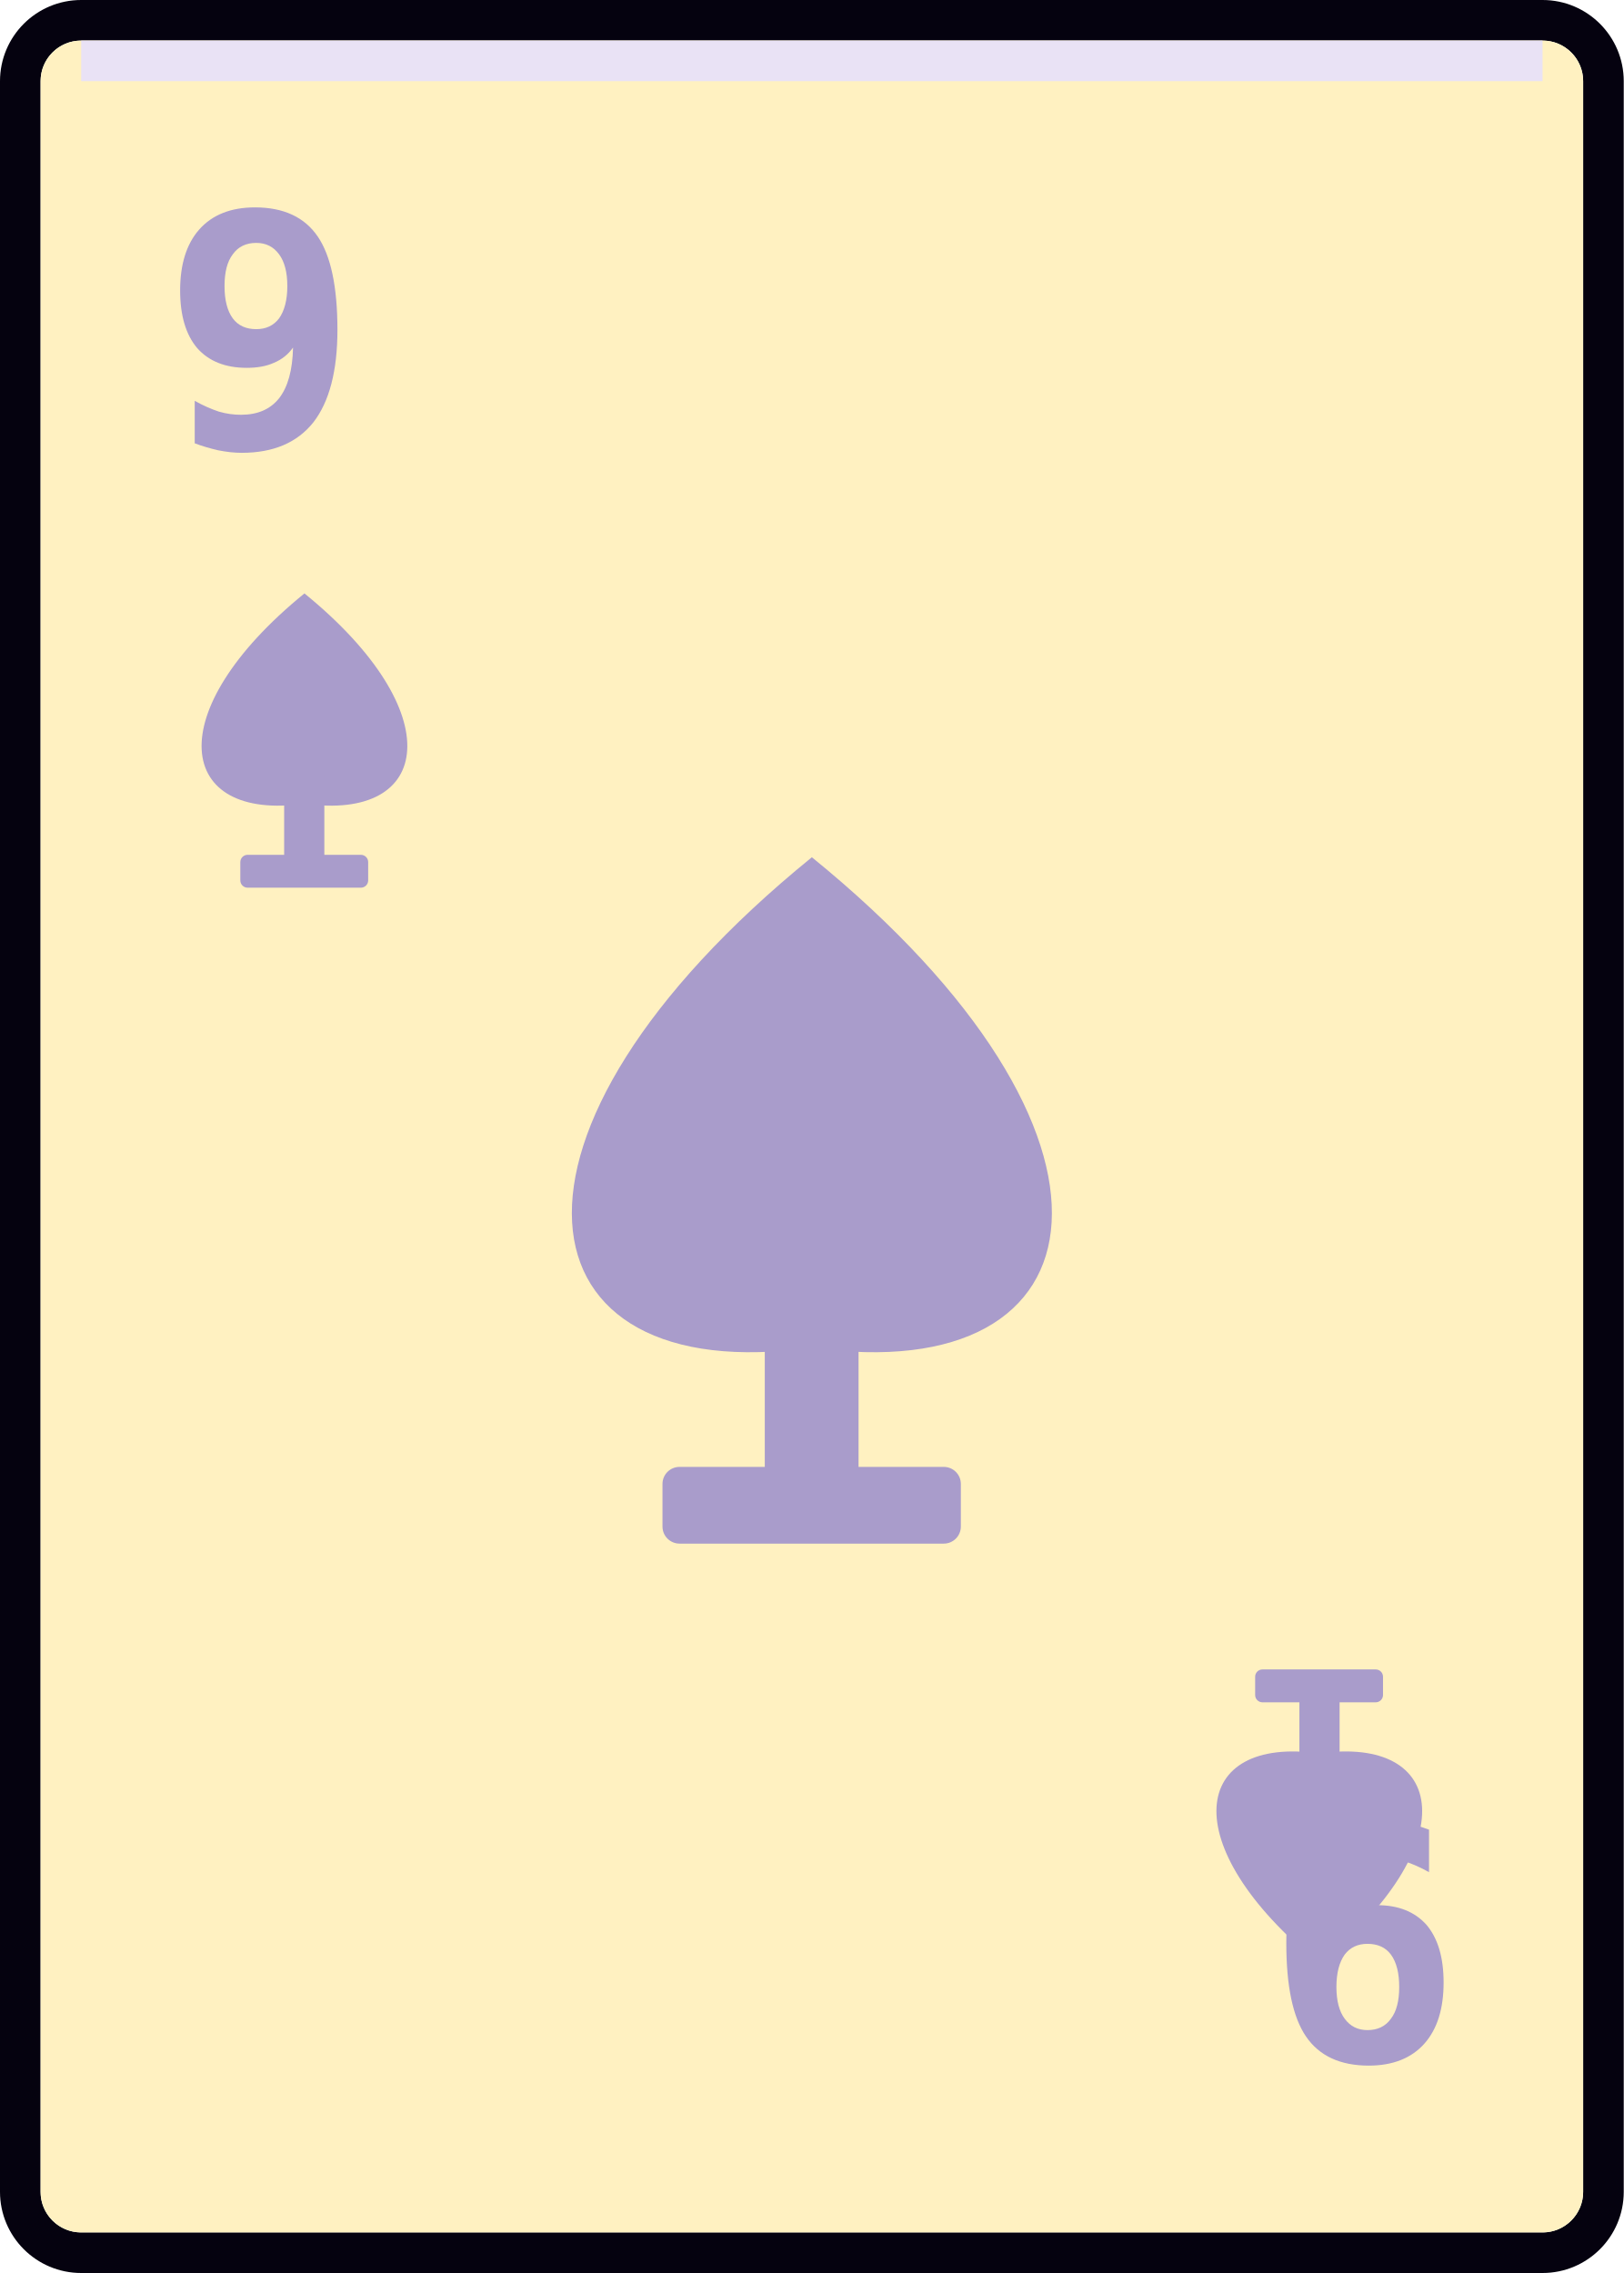
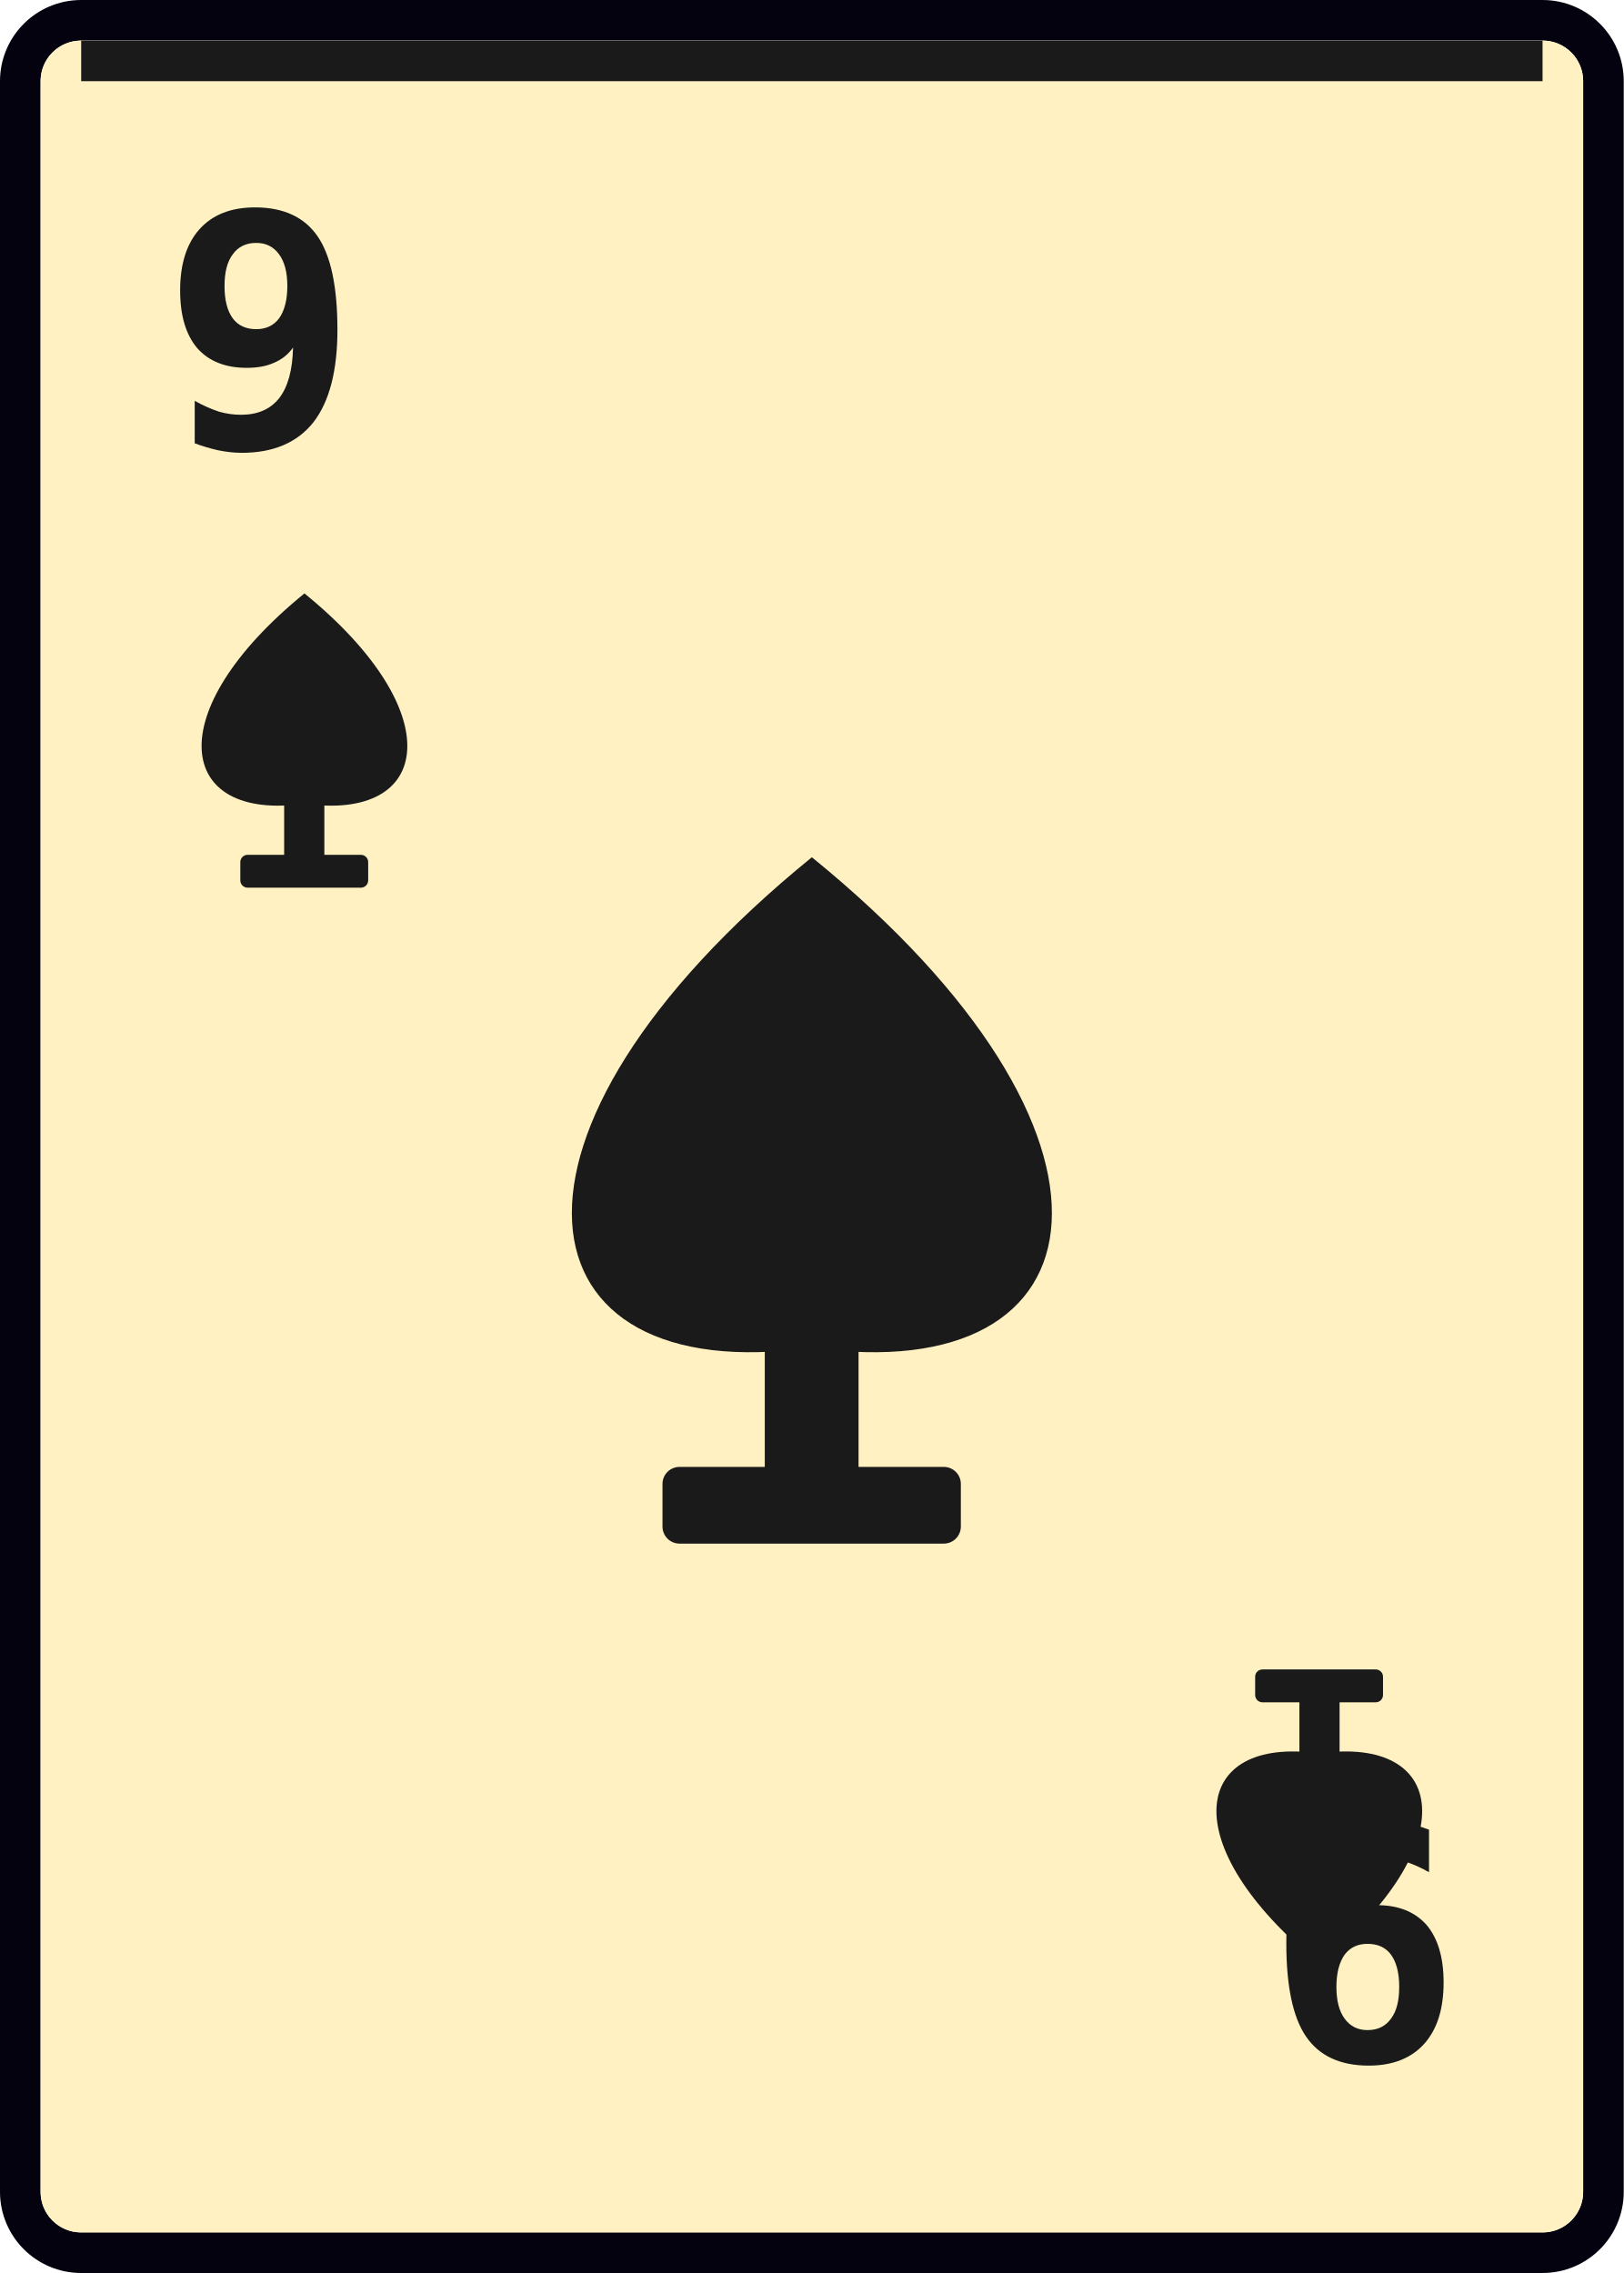
<svg xmlns="http://www.w3.org/2000/svg" viewBox="0 0 40 56" width="40" height="56" shape-rendering="geometricPrecision">
  <g id="edge">
    <rect x="0.5" y="0.5" width="39" height="55" rx="1.5" ry="1.5" fill="none" stroke="#05020F" stroke-width="1" />
  </g>
  <g id="face">
    <rect x="1" y="1" width="38" height="54" rx="1" ry="1" fill="#FFF1C1" />
-     <line x1="2" y1="1.5" x2="38" y2="1.5" stroke="#E9E2F5" stroke-width="1" />
+     <line x1="2" y1="1.5" x2="38" y2="1.5" stroke="#1A1A1A" stroke-width="1" />
  </g>
  <g id="rank">
-     <text x="4" y="11" fill="#A99CCB" font-size="8" font-family="ui-monospace, SFMono-Regular, Menlo, Consolas, monospace" font-weight="700">9</text>
+     <text x="4" y="11" fill="#1A1A1A" font-size="8" font-family="ui-monospace, SFMono-Regular, Menlo, Consolas, monospace" font-weight="700">9</text>
    <g transform="translate(36,52) rotate(180)">
-       <text x="0" y="7" fill="#A99CCB" font-size="8" font-family="ui-monospace, SFMono-Regular, Menlo, Consolas, monospace" font-weight="700">9</text>
+       <text x="0" y="7" fill="#1A1A1A" font-size="8" font-family="ui-monospace, SFMono-Regular, Menlo, Consolas, monospace" font-weight="700">9</text>
    </g>
  </g>
  <g id="suit">
-     <path d="M 7.5,14.62 C 11.1,17.55 10.65,20.25 7.5,19.8 C 4.35,20.25 3.9,17.55 7.5,14.62 Z" fill="#A99CCB" />
-     <rect x="7" y="19.12" width="0.99" height="2.48" fill="#A99CCB" />
-     <rect x="5.92" y="21.06" width="3.15" height="0.81" rx="0.18" fill="#A99CCB" />
-     <path d="M 20,21.12 C 28.4,27.95 27.35,34.25 20,33.2 C 12.65,34.25 11.6,27.95 20,21.12 Z" fill="#A99CCB" />
-     <rect x="18.84" y="31.62" width="2.31" height="5.78" fill="#A99CCB" />
-     <rect x="16.32" y="36.14" width="7.35" height="1.89" rx="0.42" fill="#A99CCB" />
+     <path d="M 7.5,14.62 C 11.1,17.55 10.65,20.25 7.5,19.8 C 4.35,20.25 3.9,17.55 7.5,14.62 Z" fill="#1A1A1A" />
+     <rect x="7" y="19.12" width="0.99" height="2.48" fill="#1A1A1A" />
+     <rect x="5.92" y="21.06" width="3.15" height="0.81" rx="0.18" fill="#1A1A1A" />
+     <path d="M 20,21.12 C 28.4,27.95 27.35,34.25 20,33.2 C 12.65,34.25 11.6,27.95 20,21.12 Z" fill="#1A1A1A" />
+     <rect x="18.84" y="31.62" width="2.31" height="5.78" fill="#1A1A1A" />
+     <rect x="16.32" y="36.14" width="7.35" height="1.89" rx="0.42" fill="#1A1A1A" />
    <g transform="translate(36,52) rotate(180)">
-       <path d="M 3.5,3.62 C 7.1,6.55 6.65,9.25 3.5,8.8 C 0.35,9.25 -0.1,6.55 3.5,3.62 Z" fill="#A99CCB" />
-       <rect x="3" y="8.12" width="0.99" height="2.48" fill="#A99CCB" />
-       <rect x="1.93" y="10.06" width="3.15" height="0.81" rx="0.18" fill="#A99CCB" />
+       <path d="M 3.5,3.62 C 7.1,6.55 6.65,9.25 3.5,8.8 C 0.35,9.25 -0.1,6.55 3.5,3.62 Z" fill="#1A1A1A" />
+       <rect x="3" y="8.12" width="0.99" height="2.48" fill="#1A1A1A" />
+       <rect x="1.93" y="10.06" width="3.15" height="0.81" rx="0.18" fill="#1A1A1A" />
    </g>
  </g>
</svg>
